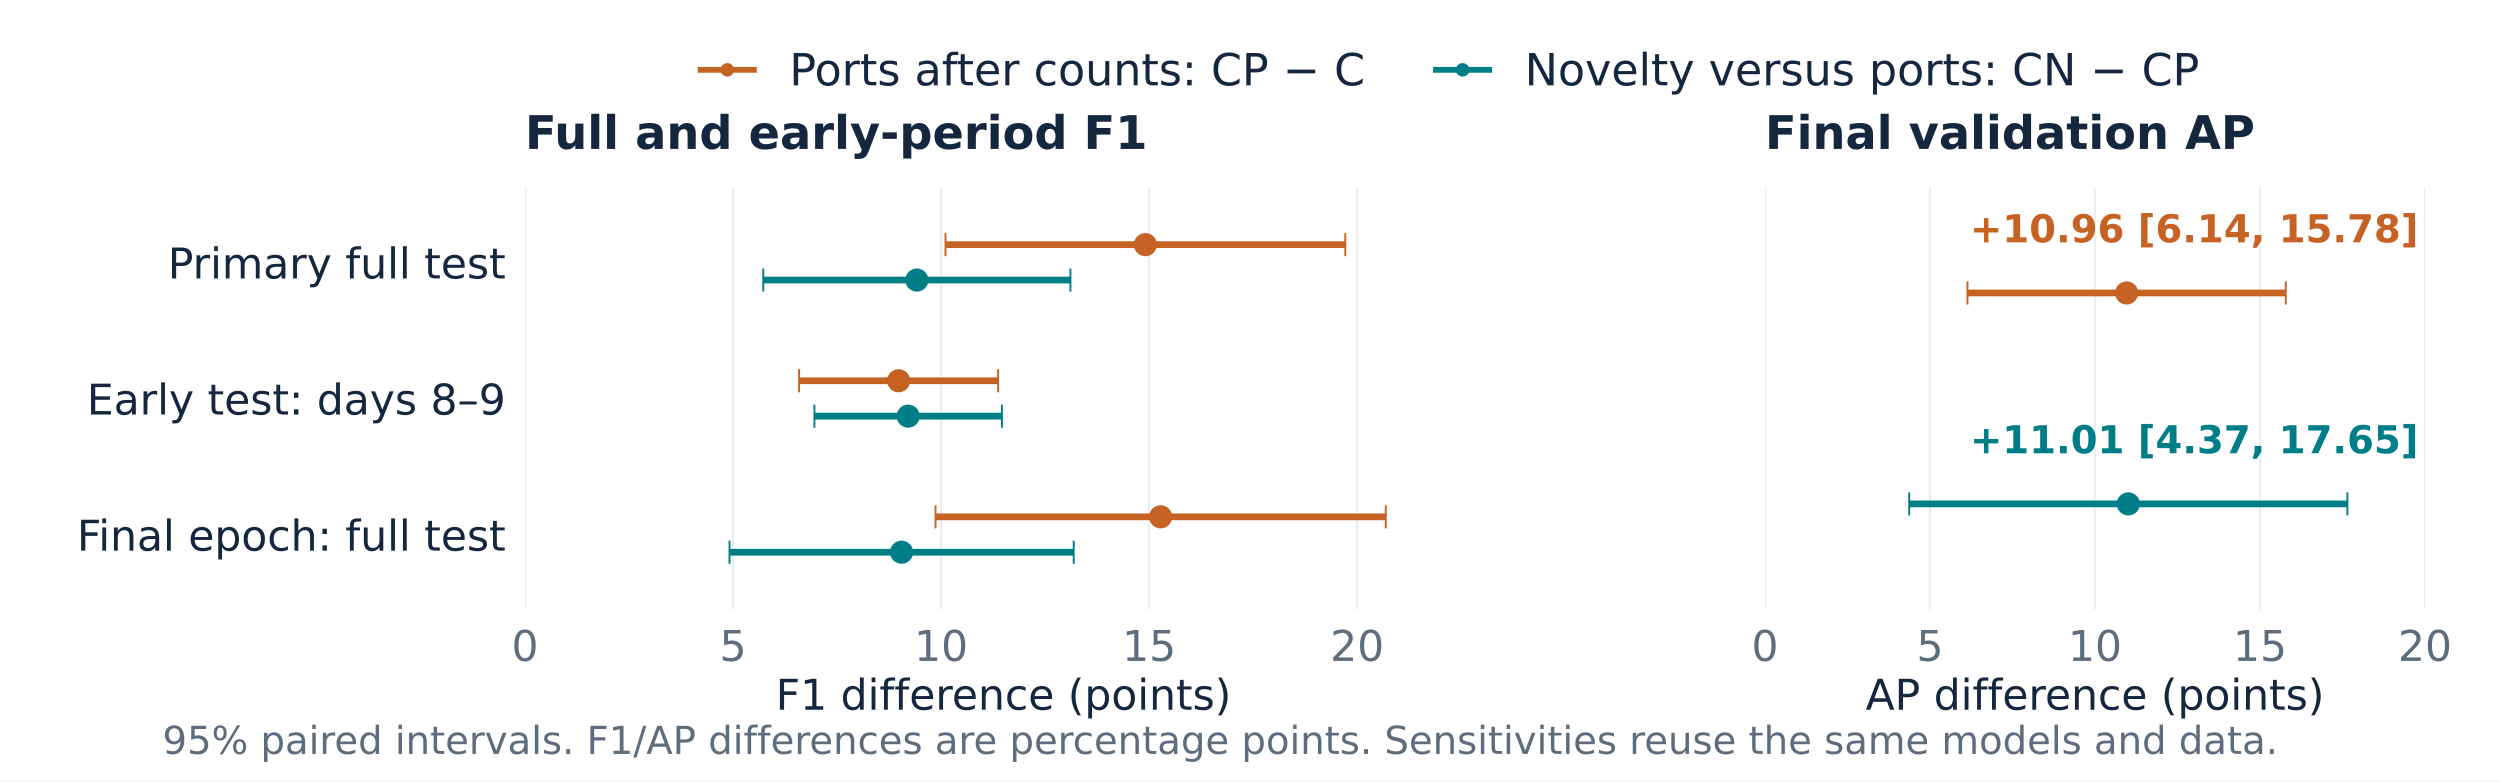
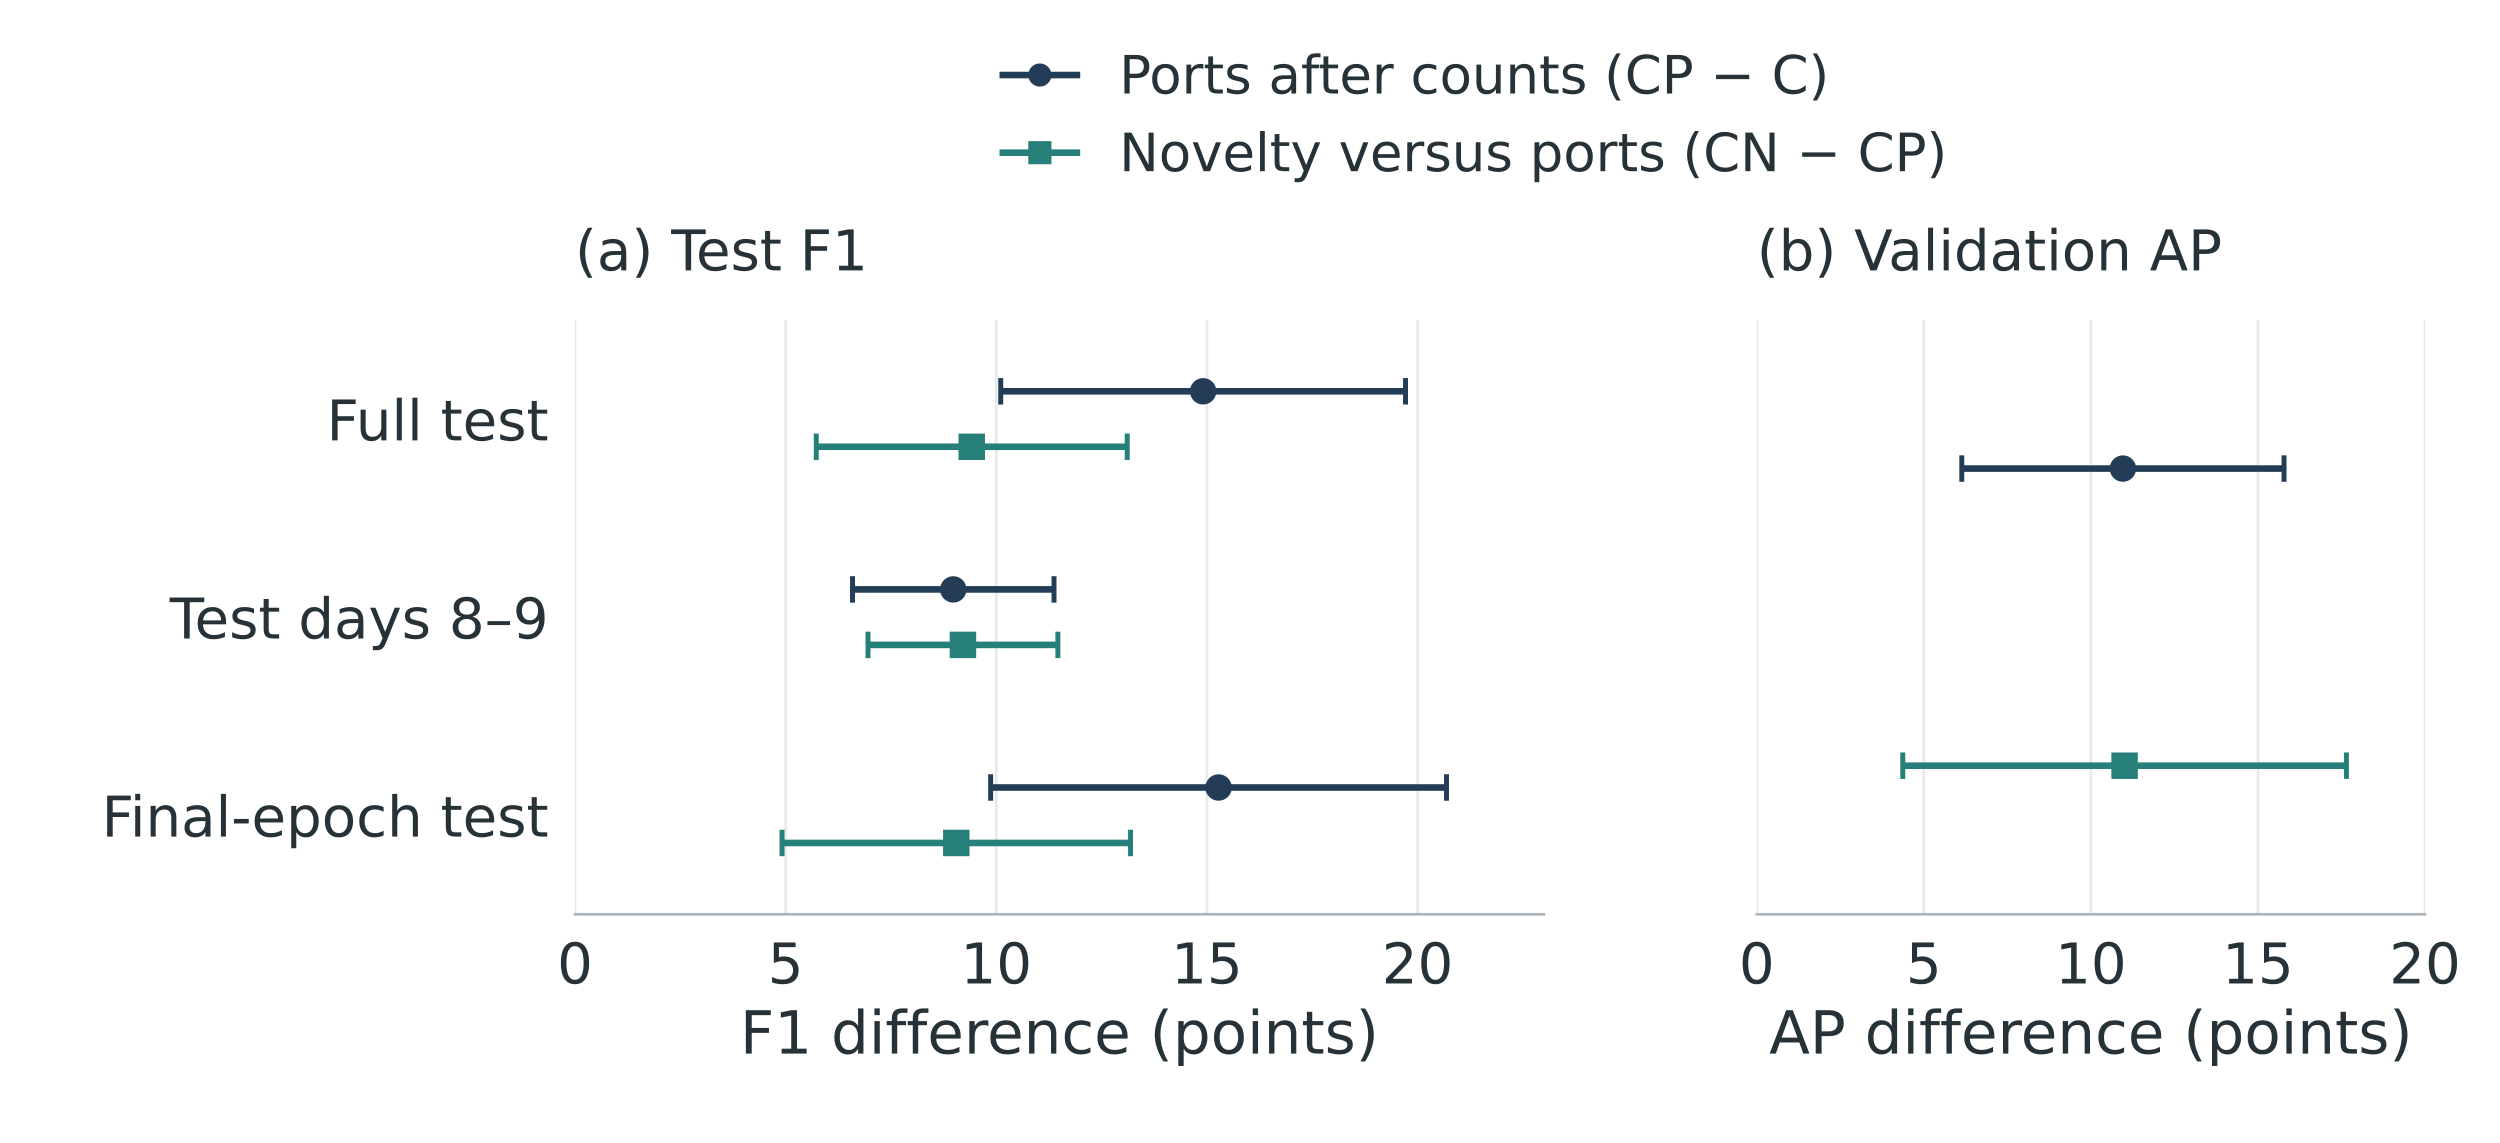
- <svg xmlns="http://www.w3.org/2000/svg" xmlns:xlink="http://www.w3.org/1999/xlink" width="1296pt" height="405pt" viewBox="0 0 1296 405" version="1.1">
+ <svg xmlns="http://www.w3.org/2000/svg" xmlns:xlink="http://www.w3.org/1999/xlink" width="756pt" height="345.6pt" viewBox="0 0 756 345.6" version="1.1">
  <defs>
    <style type="text/css">*{stroke-linejoin: round; stroke-linecap: butt}</style>
  </defs>
  <g id="figure_1">
    <g id="patch_1">
-       <path d="M 0 405  L 1296 405  L 1296 0  L 0 0  z " style="fill: #ffffff" />
+       <path d="M 0 345.6  L 756 345.6  L 756 0  L 0 0  z " style="fill: #ffffff" />
    </g>
    <g id="axes_1">
      <g id="patch_2">
-         <path d="M 272.16 315.9  L 768.275 315.9  L 768.275 97.2  L 272.16 97.2  z " style="fill: #ffffff" />
+         <path d="M 173.88 276.48  L 466.886 276.48  L 466.886 96.768  L 173.88 96.768  z " style="fill: #ffffff" />
      </g>
      <g id="matplotlib.axis_1">
        <g id="xtick_1">
          <g id="line2d_1">
-             <path d="M 272.16 315.9  L 272.16 97.2  " clip-path="url(#p0488560c9b)" style="fill: none; stroke: #e8eff3; stroke-width: 1.2; stroke-linecap: square" />
+             <path d="M 173.88 276.48  L 173.88 96.768  " clip-path="url(#p1d6fa53613)" style="fill: none; stroke: #e6eaed; stroke-width: 0.8; stroke-linecap: square" />
          </g>
          <g id="line2d_2" />
          <g id="text_1">
-             <text style="font-size: 22px; font-family: 'DejaVu Sans'; text-anchor: middle; fill: #5e6d7d" x="272.16" y="342.617" transform="rotate(-0 272.16 342.6166)">0</text>
+             <text style="font-size: 17px; font-family: 'DejaVu Sans'; text-anchor: middle; fill: #263238" x="173.88" y="297.397" transform="rotate(-0 173.88 297.3973)">0</text>
          </g>
        </g>
        <g id="xtick_2">
          <g id="line2d_3">
-             <path d="M 380.011 315.9  L 380.011 97.2  " clip-path="url(#p0488560c9b)" style="fill: none; stroke: #e8eff3; stroke-width: 1.2; stroke-linecap: square" />
+             <path d="M 237.577 276.48  L 237.577 96.768  " clip-path="url(#p1d6fa53613)" style="fill: none; stroke: #e6eaed; stroke-width: 0.8; stroke-linecap: square" />
          </g>
          <g id="line2d_4" />
          <g id="text_2">
-             <text style="font-size: 22px; font-family: 'DejaVu Sans'; text-anchor: middle; fill: #5e6d7d" x="380.011" y="342.617" transform="rotate(-0 380.0112 342.6166)">5</text>
+             <text style="font-size: 17px; font-family: 'DejaVu Sans'; text-anchor: middle; fill: #263238" x="237.577" y="297.397" transform="rotate(-0 237.577 297.3973)">5</text>
          </g>
        </g>
        <g id="xtick_3">
          <g id="line2d_5">
-             <path d="M 487.862 315.9  L 487.862 97.2  " clip-path="url(#p0488560c9b)" style="fill: none; stroke: #e8eff3; stroke-width: 1.2; stroke-linecap: square" />
+             <path d="M 301.274 276.48  L 301.274 96.768  " clip-path="url(#p1d6fa53613)" style="fill: none; stroke: #e6eaed; stroke-width: 0.8; stroke-linecap: square" />
          </g>
          <g id="line2d_6" />
          <g id="text_3">
-             <text style="font-size: 22px; font-family: 'DejaVu Sans'; text-anchor: middle; fill: #5e6d7d" x="487.862" y="342.617" transform="rotate(-0 487.8623 342.6166)">10</text>
+             <text style="font-size: 17px; font-family: 'DejaVu Sans'; text-anchor: middle; fill: #263238" x="301.274" y="297.397" transform="rotate(-0 301.2741 297.3973)">10</text>
          </g>
        </g>
        <g id="xtick_4">
          <g id="line2d_7">
-             <path d="M 595.713 315.9  L 595.713 97.2  " clip-path="url(#p0488560c9b)" style="fill: none; stroke: #e8eff3; stroke-width: 1.2; stroke-linecap: square" />
+             <path d="M 364.971 276.48  L 364.971 96.768  " clip-path="url(#p1d6fa53613)" style="fill: none; stroke: #e6eaed; stroke-width: 0.8; stroke-linecap: square" />
          </g>
          <g id="line2d_8" />
          <g id="text_4">
-             <text style="font-size: 22px; font-family: 'DejaVu Sans'; text-anchor: middle; fill: #5e6d7d" x="595.713" y="342.617" transform="rotate(-0 595.7135 342.6166)">15</text>
+             <text style="font-size: 17px; font-family: 'DejaVu Sans'; text-anchor: middle; fill: #263238" x="364.971" y="297.397" transform="rotate(-0 364.9711 297.3973)">15</text>
          </g>
        </g>
        <g id="xtick_5">
          <g id="line2d_9">
-             <path d="M 703.565 315.9  L 703.565 97.2  " clip-path="url(#p0488560c9b)" style="fill: none; stroke: #e8eff3; stroke-width: 1.2; stroke-linecap: square" />
+             <path d="M 428.668 276.48  L 428.668 96.768  " clip-path="url(#p1d6fa53613)" style="fill: none; stroke: #e6eaed; stroke-width: 0.8; stroke-linecap: square" />
          </g>
          <g id="line2d_10" />
          <g id="text_5">
-             <text style="font-size: 22px; font-family: 'DejaVu Sans'; text-anchor: middle; fill: #5e6d7d" x="703.565" y="342.617" transform="rotate(-0 703.5646 342.6166)">20</text>
+             <text style="font-size: 17px; font-family: 'DejaVu Sans'; text-anchor: middle; fill: #263238" x="428.668" y="297.397" transform="rotate(-0 428.6681 297.3973)">20</text>
          </g>
        </g>
        <g id="text_6">
-           <text style="font-size: 22px; font-family: 'DejaVu Sans'; text-anchor: middle; fill: #14273f" x="520.218" y="367.908" transform="rotate(-0 520.2177 367.9084)">F1 difference (points)</text>
+           <text style="font-size: 18px; font-family: 'DejaVu Sans'; text-anchor: middle; fill: #263238" x="320.383" y="318.61" transform="rotate(-0 320.3832 318.61)">F1 difference (points)</text>
        </g>
      </g>
      <g id="matplotlib.axis_2">
        <g id="ytick_1">
          <g id="line2d_11" />
          <g id="text_7">
-             <text style="font-size: 22px; font-family: 'DejaVu Sans'; text-anchor: end; fill: #14273f" x="262.16" y="144.36" transform="rotate(-0 262.16 144.3599)">Primary full test</text>
+             <text style="font-size: 17px; font-family: 'DejaVu Sans'; text-anchor: end; fill: #263238" x="165.88" y="133.179" transform="rotate(-0 165.88 133.1787)">Full test</text>
          </g>
        </g>
        <g id="ytick_2">
          <g id="line2d_12" />
          <g id="text_8">
-             <text style="font-size: 22px; font-family: 'DejaVu Sans'; text-anchor: end; fill: #14273f" x="262.16" y="214.908" transform="rotate(-0 262.16 214.9083)">Early test: days 8–9</text>
+             <text style="font-size: 17px; font-family: 'DejaVu Sans'; text-anchor: end; fill: #263238" x="165.88" y="193.083" transform="rotate(-0 165.88 193.0827)">Test days 8–9</text>
          </g>
        </g>
        <g id="ytick_3">
          <g id="line2d_13" />
          <g id="text_9">
-             <text style="font-size: 22px; font-family: 'DejaVu Sans'; text-anchor: end; fill: #14273f" x="262.16" y="285.457" transform="rotate(-0 262.16 285.4567)">Final epoch: full test</text>
-           </g>
-         </g>
+             <text style="font-size: 17px; font-family: 'DejaVu Sans'; text-anchor: end; fill: #263238" x="165.88" y="252.987" transform="rotate(-0 165.88 252.9867)">Final-epoch test</text>
+           </g>
+         </g>
+       </g>
+       <g id="patch_3">
+         <path d="M 173.88 276.48  L 466.886 276.48  " style="fill: none; stroke: #adb5bc; stroke-width: 0.8; stroke-linejoin: miter; stroke-linecap: square" />
      </g>
      <g id="LineCollection_1">
-         <path d="M 490.142 126.83  L 697.402 126.83  " clip-path="url(#p0488560c9b)" style="fill: none; stroke: #c76225; stroke-width: 3.5" />
+         <path d="M 302.621 118.333  L 425.029 118.333  " clip-path="url(#p1d6fa53613)" style="fill: none; stroke: #243d57; stroke-width: 2" />
      </g>
      <g id="line2d_14">
        <defs>
-           <path id="meaa707faf7" d="M 0 6  L 0 -6  " style="stroke: #c76225" />
-         </defs>
-         <g clip-path="url(#p0488560c9b)">
-           <use xlink:href="#meaa707faf7" x="490.142" y="126.83" style="fill: #c76225; stroke: #c76225" />
+           <path id="m01632a984d" d="M 0 4  L 0 -4  " style="stroke: #243d57; stroke-width: 1.5" />
+         </defs>
+         <g clip-path="url(#p1d6fa53613)">
+           <use xlink:href="#m01632a984d" x="302.621" y="118.333" style="fill: #243d57; stroke: #243d57; stroke-width: 1.5" />
        </g>
      </g>
      <g id="line2d_15">
-         <g clip-path="url(#p0488560c9b)">
-           <use xlink:href="#meaa707faf7" x="697.402" y="126.83" style="fill: #c76225; stroke: #c76225" />
+         <g clip-path="url(#p1d6fa53613)">
+           <use xlink:href="#m01632a984d" x="425.029" y="118.333" style="fill: #243d57; stroke: #243d57; stroke-width: 1.5" />
        </g>
      </g>
      <g id="LineCollection_2">
-         <path d="M 414.257 197.379  L 517.427 197.379  " clip-path="url(#p0488560c9b)" style="fill: none; stroke: #c76225; stroke-width: 3.5" />
+         <path d="M 257.803 178.237  L 318.735 178.237  " clip-path="url(#p1d6fa53613)" style="fill: none; stroke: #243d57; stroke-width: 2" />
      </g>
      <g id="line2d_16">
-         <g clip-path="url(#p0488560c9b)">
-           <use xlink:href="#meaa707faf7" x="414.257" y="197.379" style="fill: #c76225; stroke: #c76225" />
+         <g clip-path="url(#p1d6fa53613)">
+           <use xlink:href="#m01632a984d" x="257.803" y="178.237" style="fill: #243d57; stroke: #243d57; stroke-width: 1.5" />
        </g>
      </g>
      <g id="line2d_17">
-         <g clip-path="url(#p0488560c9b)">
-           <use xlink:href="#meaa707faf7" x="517.427" y="197.379" style="fill: #c76225; stroke: #c76225" />
+         <g clip-path="url(#p1d6fa53613)">
+           <use xlink:href="#m01632a984d" x="318.735" y="178.237" style="fill: #243d57; stroke: #243d57; stroke-width: 1.5" />
        </g>
      </g>
      <g id="LineCollection_3">
-         <path d="M 484.976 267.927  L 718.392 267.927  " clip-path="url(#p0488560c9b)" style="fill: none; stroke: #c76225; stroke-width: 3.5" />
+         <path d="M 299.569 238.141  L 437.425 238.141  " clip-path="url(#p1d6fa53613)" style="fill: none; stroke: #243d57; stroke-width: 2" />
      </g>
      <g id="line2d_18">
-         <g clip-path="url(#p0488560c9b)">
-           <use xlink:href="#meaa707faf7" x="484.976" y="267.927" style="fill: #c76225; stroke: #c76225" />
+         <g clip-path="url(#p1d6fa53613)">
+           <use xlink:href="#m01632a984d" x="299.569" y="238.141" style="fill: #243d57; stroke: #243d57; stroke-width: 1.5" />
        </g>
      </g>
      <g id="line2d_19">
-         <g clip-path="url(#p0488560c9b)">
-           <use xlink:href="#meaa707faf7" x="718.392" y="267.927" style="fill: #c76225; stroke: #c76225" />
+         <g clip-path="url(#p1d6fa53613)">
+           <use xlink:href="#m01632a984d" x="437.425" y="238.141" style="fill: #243d57; stroke: #243d57; stroke-width: 1.5" />
        </g>
      </g>
      <g id="LineCollection_4">
-         <path d="M 395.687 145.173  L 554.916 145.173  " clip-path="url(#p0488560c9b)" style="fill: none; stroke: #007e87; stroke-width: 3.5" />
+         <path d="M 246.835 135.107  L 340.876 135.107  " clip-path="url(#p1d6fa53613)" style="fill: none; stroke: #267f78; stroke-width: 2" />
      </g>
      <g id="line2d_20">
        <defs>
-           <path id="m7f7adb841f" d="M 0 6  L 0 -6  " style="stroke: #007e87" />
-         </defs>
-         <g clip-path="url(#p0488560c9b)">
-           <use xlink:href="#m7f7adb841f" x="395.687" y="145.173" style="fill: #007e87; stroke: #007e87" />
+           <path id="me8f4fbb090" d="M 0 4  L 0 -4  " style="stroke: #267f78; stroke-width: 1.5" />
+         </defs>
+         <g clip-path="url(#p1d6fa53613)">
+           <use xlink:href="#me8f4fbb090" x="246.835" y="135.107" style="fill: #267f78; stroke: #267f78; stroke-width: 1.5" />
        </g>
      </g>
      <g id="line2d_21">
-         <g clip-path="url(#p0488560c9b)">
-           <use xlink:href="#m7f7adb841f" x="554.916" y="145.173" style="fill: #007e87; stroke: #007e87" />
+         <g clip-path="url(#p1d6fa53613)">
+           <use xlink:href="#me8f4fbb090" x="340.876" y="135.107" style="fill: #267f78; stroke: #267f78; stroke-width: 1.5" />
        </g>
      </g>
      <g id="LineCollection_5">
-         <path d="M 422.189 215.721  L 519.399 215.721  " clip-path="url(#p0488560c9b)" style="fill: none; stroke: #007e87; stroke-width: 3.5" />
+         <path d="M 262.487 195.011  L 319.9 195.011  " clip-path="url(#p1d6fa53613)" style="fill: none; stroke: #267f78; stroke-width: 2" />
      </g>
      <g id="line2d_22">
-         <g clip-path="url(#p0488560c9b)">
-           <use xlink:href="#m7f7adb841f" x="422.189" y="215.721" style="fill: #007e87; stroke: #007e87" />
+         <g clip-path="url(#p1d6fa53613)">
+           <use xlink:href="#me8f4fbb090" x="262.487" y="195.011" style="fill: #267f78; stroke: #267f78; stroke-width: 1.5" />
        </g>
      </g>
      <g id="line2d_23">
-         <g clip-path="url(#p0488560c9b)">
-           <use xlink:href="#m7f7adb841f" x="519.399" y="215.721" style="fill: #007e87; stroke: #007e87" />
+         <g clip-path="url(#p1d6fa53613)">
+           <use xlink:href="#me8f4fbb090" x="319.9" y="195.011" style="fill: #267f78; stroke: #267f78; stroke-width: 1.5" />
        </g>
      </g>
      <g id="LineCollection_6">
-         <path d="M 378.172 286.27  L 556.608 286.27  " clip-path="url(#p0488560c9b)" style="fill: none; stroke: #007e87; stroke-width: 3.5" />
+         <path d="M 236.491 254.915  L 341.875 254.915  " clip-path="url(#p1d6fa53613)" style="fill: none; stroke: #267f78; stroke-width: 2" />
      </g>
      <g id="line2d_24">
-         <g clip-path="url(#p0488560c9b)">
-           <use xlink:href="#m7f7adb841f" x="378.172" y="286.27" style="fill: #007e87; stroke: #007e87" />
+         <g clip-path="url(#p1d6fa53613)">
+           <use xlink:href="#me8f4fbb090" x="236.491" y="254.915" style="fill: #267f78; stroke: #267f78; stroke-width: 1.5" />
        </g>
      </g>
      <g id="line2d_25">
-         <g clip-path="url(#p0488560c9b)">
-           <use xlink:href="#m7f7adb841f" x="556.608" y="286.27" style="fill: #007e87; stroke: #007e87" />
-         </g>
+         <g clip-path="url(#p1d6fa53613)">
+           <use xlink:href="#me8f4fbb090" x="341.875" y="254.915" style="fill: #267f78; stroke: #267f78; stroke-width: 1.5" />
+         </g>
+       </g>
+       <g id="text_10">
+         <text style="font-size: 17px; font-family: 'DejaVu Sans'; text-anchor: start; fill: #263238" x="173.88" y="81.768" transform="rotate(-0 173.88 81.768)">(a) Test F1</text>
      </g>
      <g id="line2d_26">
        <defs>
-           <path id="ma47d7a5633" d="M 0 5.5  C 1.459 5.5 2.858 4.92 3.889 3.889  C 4.92 2.858 5.5 1.459 5.5 0  C 5.5 -1.459 4.92 -2.858 3.889 -3.889  C 2.858 -4.92 1.459 -5.5 0 -5.5  C -1.459 -5.5 -2.858 -4.92 -3.889 -3.889  C -4.92 -2.858 -5.5 -1.459 -5.5 0  C -5.5 1.459 -4.92 2.858 -3.889 3.889  C -2.858 4.92 -1.459 5.5 0 5.5  z " style="stroke: #c76225" />
-         </defs>
-         <g clip-path="url(#p0488560c9b)">
-           <use xlink:href="#ma47d7a5633" x="593.772" y="126.83" style="fill: #c76225; stroke: #c76225" />
+           <path id="m9f4cb24640" d="M 0 3.5  C 0.928 3.5 1.819 3.131 2.475 2.475  C 3.131 1.819 3.5 0.928 3.5 0  C 3.5 -0.928 3.131 -1.819 2.475 -2.475  C 1.819 -3.131 0.928 -3.5 0 -3.5  C -0.928 -3.5 -1.819 -3.131 -2.475 -2.475  C -3.131 -1.819 -3.5 -0.928 -3.5 0  C -3.5 0.928 -3.131 1.819 -2.475 2.475  C -1.819 3.131 -0.928 3.5 0 3.5  z " style="stroke: #243d57" />
+         </defs>
+         <g clip-path="url(#p1d6fa53613)">
+           <use xlink:href="#m9f4cb24640" x="363.825" y="118.333" style="fill: #243d57; stroke: #243d57" />
        </g>
      </g>
      <g id="line2d_27">
-         <g clip-path="url(#p0488560c9b)">
-           <use xlink:href="#ma47d7a5633" x="465.842" y="197.379" style="fill: #c76225; stroke: #c76225" />
+         <g clip-path="url(#p1d6fa53613)">
+           <use xlink:href="#m9f4cb24640" x="288.269" y="178.237" style="fill: #243d57; stroke: #243d57" />
        </g>
      </g>
      <g id="line2d_28">
-         <g clip-path="url(#p0488560c9b)">
-           <use xlink:href="#ma47d7a5633" x="601.684" y="267.927" style="fill: #c76225; stroke: #c76225" />
+         <g clip-path="url(#p1d6fa53613)">
+           <use xlink:href="#m9f4cb24640" x="368.497" y="238.141" style="fill: #243d57; stroke: #243d57" />
        </g>
      </g>
      <g id="line2d_29">
        <defs>
-           <path id="m294bf1988a" d="M 0 5.5  C 1.459 5.5 2.858 4.92 3.889 3.889  C 4.92 2.858 5.5 1.459 5.5 0  C 5.5 -1.459 4.92 -2.858 3.889 -3.889  C 2.858 -4.92 1.459 -5.5 0 -5.5  C -1.459 -5.5 -2.858 -4.92 -3.889 -3.889  C -4.92 -2.858 -5.5 -1.459 -5.5 0  C -5.5 1.459 -4.92 2.858 -3.889 3.889  C -2.858 4.92 -1.459 5.5 0 5.5  z " style="stroke: #007e87" />
-         </defs>
-         <g clip-path="url(#p0488560c9b)">
-           <use xlink:href="#m294bf1988a" x="475.302" y="145.173" style="fill: #007e87; stroke: #007e87" />
+           <path id="ma128438cf9" d="M -3.5 3.5  L 3.5 3.5  L 3.5 -3.5  L -3.5 -3.5  z " style="stroke: #267f78; stroke-linejoin: miter" />
+         </defs>
+         <g clip-path="url(#p1d6fa53613)">
+           <use xlink:href="#ma128438cf9" x="293.856" y="135.107" style="fill: #267f78; stroke: #267f78; stroke-linejoin: miter" />
        </g>
      </g>
      <g id="line2d_30">
-         <g clip-path="url(#p0488560c9b)">
-           <use xlink:href="#m294bf1988a" x="470.794" y="215.721" style="fill: #007e87; stroke: #007e87" />
+         <g clip-path="url(#p1d6fa53613)">
+           <use xlink:href="#ma128438cf9" x="291.194" y="195.011" style="fill: #267f78; stroke: #267f78; stroke-linejoin: miter" />
        </g>
      </g>
      <g id="line2d_31">
-         <g clip-path="url(#p0488560c9b)">
-           <use xlink:href="#m294bf1988a" x="467.39" y="286.27" style="fill: #007e87; stroke: #007e87" />
-         </g>
-       </g>
-       <g id="text_10">
-         <text style="font-weight: 700; font-size: 24px; font-family: 'DejaVu Sans'; text-anchor: start; fill: #14273f" x="272.16" y="77.2" transform="rotate(-0 272.16 77.2)">Full and early-period F1</text>
+         <g clip-path="url(#p1d6fa53613)">
+           <use xlink:href="#ma128438cf9" x="289.183" y="254.915" style="fill: #267f78; stroke: #267f78; stroke-linejoin: miter" />
+         </g>
      </g>
    </g>
    <g id="axes_2">
-       <g id="patch_3">
-         <path d="M 914.971 315.9  L 1257.12 315.9  L 1257.12 97.2  L 914.971 97.2  z " style="fill: #ffffff" />
+       <g id="patch_4">
+         <path d="M 531.247 276.48  L 733.32 276.48  L 733.32 96.768  L 531.247 96.768  z " style="fill: #ffffff" />
      </g>
      <g id="matplotlib.axis_3">
        <g id="xtick_6">
          <g id="line2d_32">
-             <path d="M 914.971 315.9  L 914.971 97.2  " clip-path="url(#pe4e755d7cd)" style="fill: none; stroke: #e8eff3; stroke-width: 1.2; stroke-linecap: square" />
+             <path d="M 531.247 276.48  L 531.247 96.768  " clip-path="url(#p44664ce075)" style="fill: none; stroke: #e6eaed; stroke-width: 0.8; stroke-linecap: square" />
          </g>
          <g id="line2d_33" />
          <g id="text_11">
-             <text style="font-size: 22px; font-family: 'DejaVu Sans'; text-anchor: middle; fill: #5e6d7d" x="914.971" y="342.617" transform="rotate(-0 914.9715 342.6166)">0</text>
+             <text style="font-size: 17px; font-family: 'DejaVu Sans'; text-anchor: middle; fill: #263238" x="531.247" y="297.397" transform="rotate(-0 531.2467 297.3973)">0</text>
          </g>
        </g>
        <g id="xtick_7">
          <g id="line2d_34">
-             <path d="M 1000.509 315.9  L 1000.509 97.2  " clip-path="url(#pe4e755d7cd)" style="fill: none; stroke: #e8eff3; stroke-width: 1.2; stroke-linecap: square" />
+             <path d="M 581.765 276.48  L 581.765 96.768  " clip-path="url(#p44664ce075)" style="fill: none; stroke: #e6eaed; stroke-width: 0.8; stroke-linecap: square" />
          </g>
          <g id="line2d_35" />
          <g id="text_12">
-             <text style="font-size: 22px; font-family: 'DejaVu Sans'; text-anchor: middle; fill: #5e6d7d" x="1000.509" y="342.617" transform="rotate(-0 1000.509 342.6166)">5</text>
+             <text style="font-size: 17px; font-family: 'DejaVu Sans'; text-anchor: middle; fill: #263238" x="581.765" y="297.397" transform="rotate(-0 581.765 297.3973)">5</text>
          </g>
        </g>
        <g id="xtick_8">
          <g id="line2d_36">
-             <path d="M 1086.046 315.9  L 1086.046 97.2  " clip-path="url(#pe4e755d7cd)" style="fill: none; stroke: #e8eff3; stroke-width: 1.2; stroke-linecap: square" />
+             <path d="M 632.283 276.48  L 632.283 96.768  " clip-path="url(#p44664ce075)" style="fill: none; stroke: #e6eaed; stroke-width: 0.8; stroke-linecap: square" />
          </g>
          <g id="line2d_37" />
          <g id="text_13">
-             <text style="font-size: 22px; font-family: 'DejaVu Sans'; text-anchor: middle; fill: #5e6d7d" x="1086.046" y="342.617" transform="rotate(-0 1086.046 342.6166)">10</text>
+             <text style="font-size: 17px; font-family: 'DejaVu Sans'; text-anchor: middle; fill: #263238" x="632.283" y="297.397" transform="rotate(-0 632.2833 297.3973)">10</text>
          </g>
        </g>
        <g id="xtick_9">
          <g id="line2d_38">
-             <path d="M 1171.583 315.9  L 1171.583 97.2  " clip-path="url(#pe4e755d7cd)" style="fill: none; stroke: #e8eff3; stroke-width: 1.2; stroke-linecap: square" />
+             <path d="M 682.802 276.48  L 682.802 96.768  " clip-path="url(#p44664ce075)" style="fill: none; stroke: #e6eaed; stroke-width: 0.8; stroke-linecap: square" />
          </g>
          <g id="line2d_39" />
          <g id="text_14">
-             <text style="font-size: 22px; font-family: 'DejaVu Sans'; text-anchor: middle; fill: #5e6d7d" x="1171.583" y="342.617" transform="rotate(-0 1171.583 342.6166)">15</text>
+             <text style="font-size: 17px; font-family: 'DejaVu Sans'; text-anchor: middle; fill: #263238" x="682.802" y="297.397" transform="rotate(-0 682.8017 297.3973)">15</text>
          </g>
        </g>
        <g id="xtick_10">
          <g id="line2d_40">
-             <path d="M 1257.12 315.9  L 1257.12 97.2  " clip-path="url(#pe4e755d7cd)" style="fill: none; stroke: #e8eff3; stroke-width: 1.2; stroke-linecap: square" />
+             <path d="M 733.32 276.48  L 733.32 96.768  " clip-path="url(#p44664ce075)" style="fill: none; stroke: #e6eaed; stroke-width: 0.8; stroke-linecap: square" />
          </g>
          <g id="line2d_41" />
          <g id="text_15">
-             <text style="font-size: 22px; font-family: 'DejaVu Sans'; text-anchor: middle; fill: #5e6d7d" x="1257.12" y="342.617" transform="rotate(-0 1257.12 342.6166)">20</text>
+             <text style="font-size: 17px; font-family: 'DejaVu Sans'; text-anchor: middle; fill: #263238" x="733.32" y="297.397" transform="rotate(-0 733.32 297.3973)">20</text>
          </g>
        </g>
        <g id="text_16">
-           <text style="font-size: 22px; font-family: 'DejaVu Sans'; text-anchor: middle; fill: #14273f" x="1086.046" y="367.908" transform="rotate(-0 1086.046 367.9084)">AP difference (points)</text>
+           <text style="font-size: 18px; font-family: 'DejaVu Sans'; text-anchor: middle; fill: #263238" x="632.283" y="318.61" transform="rotate(-0 632.2833 318.61)">AP difference (points)</text>
        </g>
      </g>
      <g id="matplotlib.axis_4" />
+       <g id="patch_5">
+         <path d="M 531.247 276.48  L 733.32 276.48  " style="fill: none; stroke: #adb5bc; stroke-width: 0.8; stroke-linejoin: miter; stroke-linecap: square" />
+       </g>
      <g id="LineCollection_7">
-         <path d="M 1019.935 151.875  L 1184.947 151.875  " clip-path="url(#pe4e755d7cd)" style="fill: none; stroke: #c76225; stroke-width: 3.5" />
+         <path d="M 593.239 141.696  L 690.694 141.696  " clip-path="url(#p44664ce075)" style="fill: none; stroke: #243d57; stroke-width: 2" />
      </g>
      <g id="line2d_42">
-         <g clip-path="url(#pe4e755d7cd)">
-           <use xlink:href="#meaa707faf7" x="1019.935" y="151.875" style="fill: #c76225; stroke: #c76225" />
+         <g clip-path="url(#p44664ce075)">
+           <use xlink:href="#m01632a984d" x="593.239" y="141.696" style="fill: #243d57; stroke: #243d57; stroke-width: 1.5" />
        </g>
      </g>
      <g id="line2d_43">
-         <g clip-path="url(#pe4e755d7cd)">
-           <use xlink:href="#meaa707faf7" x="1184.947" y="151.875" style="fill: #c76225; stroke: #c76225" />
+         <g clip-path="url(#p44664ce075)">
+           <use xlink:href="#m01632a984d" x="690.694" y="141.696" style="fill: #243d57; stroke: #243d57; stroke-width: 1.5" />
        </g>
      </g>
      <g id="LineCollection_8">
-         <path d="M 989.726 261.225  L 1216.887 261.225  " clip-path="url(#pe4e755d7cd)" style="fill: none; stroke: #007e87; stroke-width: 3.5" />
+         <path d="M 575.397 231.552  L 709.558 231.552  " clip-path="url(#p44664ce075)" style="fill: none; stroke: #267f78; stroke-width: 2" />
      </g>
      <g id="line2d_44">
-         <g clip-path="url(#pe4e755d7cd)">
-           <use xlink:href="#m7f7adb841f" x="989.726" y="261.225" style="fill: #007e87; stroke: #007e87" />
+         <g clip-path="url(#p44664ce075)">
+           <use xlink:href="#me8f4fbb090" x="575.397" y="231.552" style="fill: #267f78; stroke: #267f78; stroke-width: 1.5" />
        </g>
      </g>
      <g id="line2d_45">
-         <g clip-path="url(#pe4e755d7cd)">
-           <use xlink:href="#m7f7adb841f" x="1216.887" y="261.225" style="fill: #007e87; stroke: #007e87" />
-         </g>
+         <g clip-path="url(#p44664ce075)">
+           <use xlink:href="#me8f4fbb090" x="709.558" y="231.552" style="fill: #267f78; stroke: #267f78; stroke-width: 1.5" />
+         </g>
+       </g>
+       <g id="text_17">
+         <text style="font-size: 17px; font-family: 'DejaVu Sans'; text-anchor: start; fill: #263238" x="531.247" y="81.768" transform="rotate(-0 531.2467 81.768)">(b) Validation AP</text>
      </g>
      <g id="line2d_46">
-         <g clip-path="url(#pe4e755d7cd)">
-           <use xlink:href="#ma47d7a5633" x="1102.441" y="151.875" style="fill: #c76225; stroke: #c76225" />
+         <g clip-path="url(#p44664ce075)">
+           <use xlink:href="#m9f4cb24640" x="641.966" y="141.696" style="fill: #243d57; stroke: #243d57" />
        </g>
      </g>
      <g id="line2d_47">
-         <g clip-path="url(#pe4e755d7cd)">
-           <use xlink:href="#m294bf1988a" x="1103.306" y="261.225" style="fill: #007e87; stroke: #007e87" />
-         </g>
-       </g>
-       <g id="text_17">
-         <text style="font-weight: 700; font-size: 20px; font-family: 'DejaVu Sans'; text-anchor: end; fill: #c76225" x="1253.699" y="125.631" transform="rotate(-0 1253.699 125.631)">+10.96 [6.14, 15.78]</text>
-       </g>
-       <g id="text_18">
-         <text style="font-weight: 700; font-size: 20px; font-family: 'DejaVu Sans'; text-anchor: end; fill: #007e87" x="1253.699" y="234.981" transform="rotate(-0 1253.699 234.981)">+11.01 [4.37, 17.65]</text>
-       </g>
-       <g id="text_19">
-         <text style="font-weight: 700; font-size: 24px; font-family: 'DejaVu Sans'; text-anchor: start; fill: #14273f" x="914.971" y="77.2" transform="rotate(-0 914.9715 77.2)">Final validation AP</text>
-       </g>
-     </g>
-     <g id="text_20">
-       <text style="font-size: 20px; font-family: 'DejaVu Sans'; text-anchor: start; fill: #5e6d7d" x="84.24" y="390.825" transform="rotate(-0 84.24 390.825)">95% paired intervals. F1/AP differences are percentage points. Sensitivities reuse the same models and data.</text>
+         <g clip-path="url(#p44664ce075)">
+           <use xlink:href="#ma128438cf9" x="642.477" y="231.552" style="fill: #267f78; stroke: #267f78; stroke-linejoin: miter" />
+         </g>
+       </g>
    </g>
    <g id="legend_1">
      <g id="line2d_48">
-         <path d="M 363.219 36.201  L 377.019 36.201  L 390.819 36.201  " style="fill: none; stroke: #c76225; stroke-width: 3; stroke-linecap: square" />
-         <defs>
-           <path id="m086d9f512e" d="M 0 3  C 0.796 3 1.559 2.684 2.121 2.121  C 2.684 1.559 3 0.796 3 0  C 3 -0.796 2.684 -1.559 2.121 -2.121  C 1.559 -2.684 0.796 -3 0 -3  C -0.796 -3 -1.559 -2.684 -2.121 -2.121  C -2.684 -1.559 -3 -0.796 -3 0  C -3 0.796 -2.684 1.559 -2.121 2.121  C -1.559 2.684 -0.796 3 0 3  z " style="stroke: #c76225" />
+         <path d="M 303.251 22.686  L 314.451 22.686  L 325.651 22.686  " style="fill: none; stroke: #243d57; stroke-width: 2; stroke-linecap: square" />
+         <defs>
+           <path id="mcbc185db64" d="M 0 3  C 0.796 3 1.559 2.684 2.121 2.121  C 2.684 1.559 3 0.796 3 0  C 3 -0.796 2.684 -1.559 2.121 -2.121  C 1.559 -2.684 0.796 -3 0 -3  C -0.796 -3 -1.559 -2.684 -2.121 -2.121  C -2.684 -1.559 -3 -0.796 -3 0  C -3 0.796 -2.684 1.559 -2.121 2.121  C -1.559 2.684 -0.796 3 0 3  z " style="stroke: #243d57" />
        </defs>
        <g>
-           <use xlink:href="#m086d9f512e" x="377.019" y="36.201" style="fill: #c76225; stroke: #c76225" />
-         </g>
-       </g>
-       <g id="text_21">
-         <text style="font-size: 23px; font-family: 'DejaVu Sans'; text-anchor: start; fill: #14273f" x="409.219" y="44.251" transform="rotate(-0 409.219 44.25141)">Ports after counts: CP − C</text>
+           <use xlink:href="#mcbc185db64" x="314.451" y="22.686" style="fill: #243d57; stroke: #243d57" />
+         </g>
+       </g>
+       <g id="text_18">
+         <text style="font-size: 16px; font-family: 'DejaVu Sans'; text-anchor: start; fill: #263238" x="338.451" y="28.285" transform="rotate(-0 338.4513 28.2855)">Ports after counts (CP − C)</text>
      </g>
      <g id="line2d_49">
-         <path d="M 744.422 36.201  L 758.222 36.201  L 772.022 36.201  " style="fill: none; stroke: #007e87; stroke-width: 3; stroke-linecap: square" />
-         <defs>
-           <path id="mbd7f58a19e" d="M 0 3  C 0.796 3 1.559 2.684 2.121 2.121  C 2.684 1.559 3 0.796 3 0  C 3 -0.796 2.684 -1.559 2.121 -2.121  C 1.559 -2.684 0.796 -3 0 -3  C -0.796 -3 -1.559 -2.684 -2.121 -2.121  C -2.684 -1.559 -3 -0.796 -3 0  C -3 0.796 -2.684 1.559 -2.121 2.121  C -1.559 2.684 -0.796 3 0 3  z " style="stroke: #007e87" />
+         <path d="M 303.251 46.17  L 314.451 46.17  L 325.651 46.17  " style="fill: none; stroke: #267f78; stroke-width: 2; stroke-linecap: square" />
+         <defs>
+           <path id="m306014e91a" d="M -3 3  L 3 3  L 3 -3  L -3 -3  z " style="stroke: #267f78; stroke-linejoin: miter" />
        </defs>
        <g>
-           <use xlink:href="#mbd7f58a19e" x="758.222" y="36.201" style="fill: #007e87; stroke: #007e87" />
-         </g>
-       </g>
-       <g id="text_22">
-         <text style="font-size: 23px; font-family: 'DejaVu Sans'; text-anchor: start; fill: #14273f" x="790.422" y="44.251" transform="rotate(-0 790.4224 44.25141)">Novelty versus ports: CN − CP</text>
+           <use xlink:href="#m306014e91a" x="314.451" y="46.17" style="fill: #267f78; stroke: #267f78; stroke-linejoin: miter" />
+         </g>
+       </g>
+       <g id="text_19">
+         <text style="font-size: 16px; font-family: 'DejaVu Sans'; text-anchor: start; fill: #263238" x="338.451" y="51.77" transform="rotate(-0 338.4513 51.7705)">Novelty versus ports (CN − CP)</text>
      </g>
    </g>
  </g>
  <defs>
-     <clipPath id="p0488560c9b">
-       <rect x="272.16" y="97.2" width="496.115" height="218.7" />
+     <clipPath id="p1d6fa53613">
+       <rect x="173.88" y="96.768" width="293.006" height="179.712" />
    </clipPath>
-     <clipPath id="pe4e755d7cd">
-       <rect x="914.971" y="97.2" width="342.149" height="218.7" />
+     <clipPath id="p44664ce075">
+       <rect x="531.247" y="96.768" width="202.073" height="179.712" />
    </clipPath>
  </defs>
</svg>
